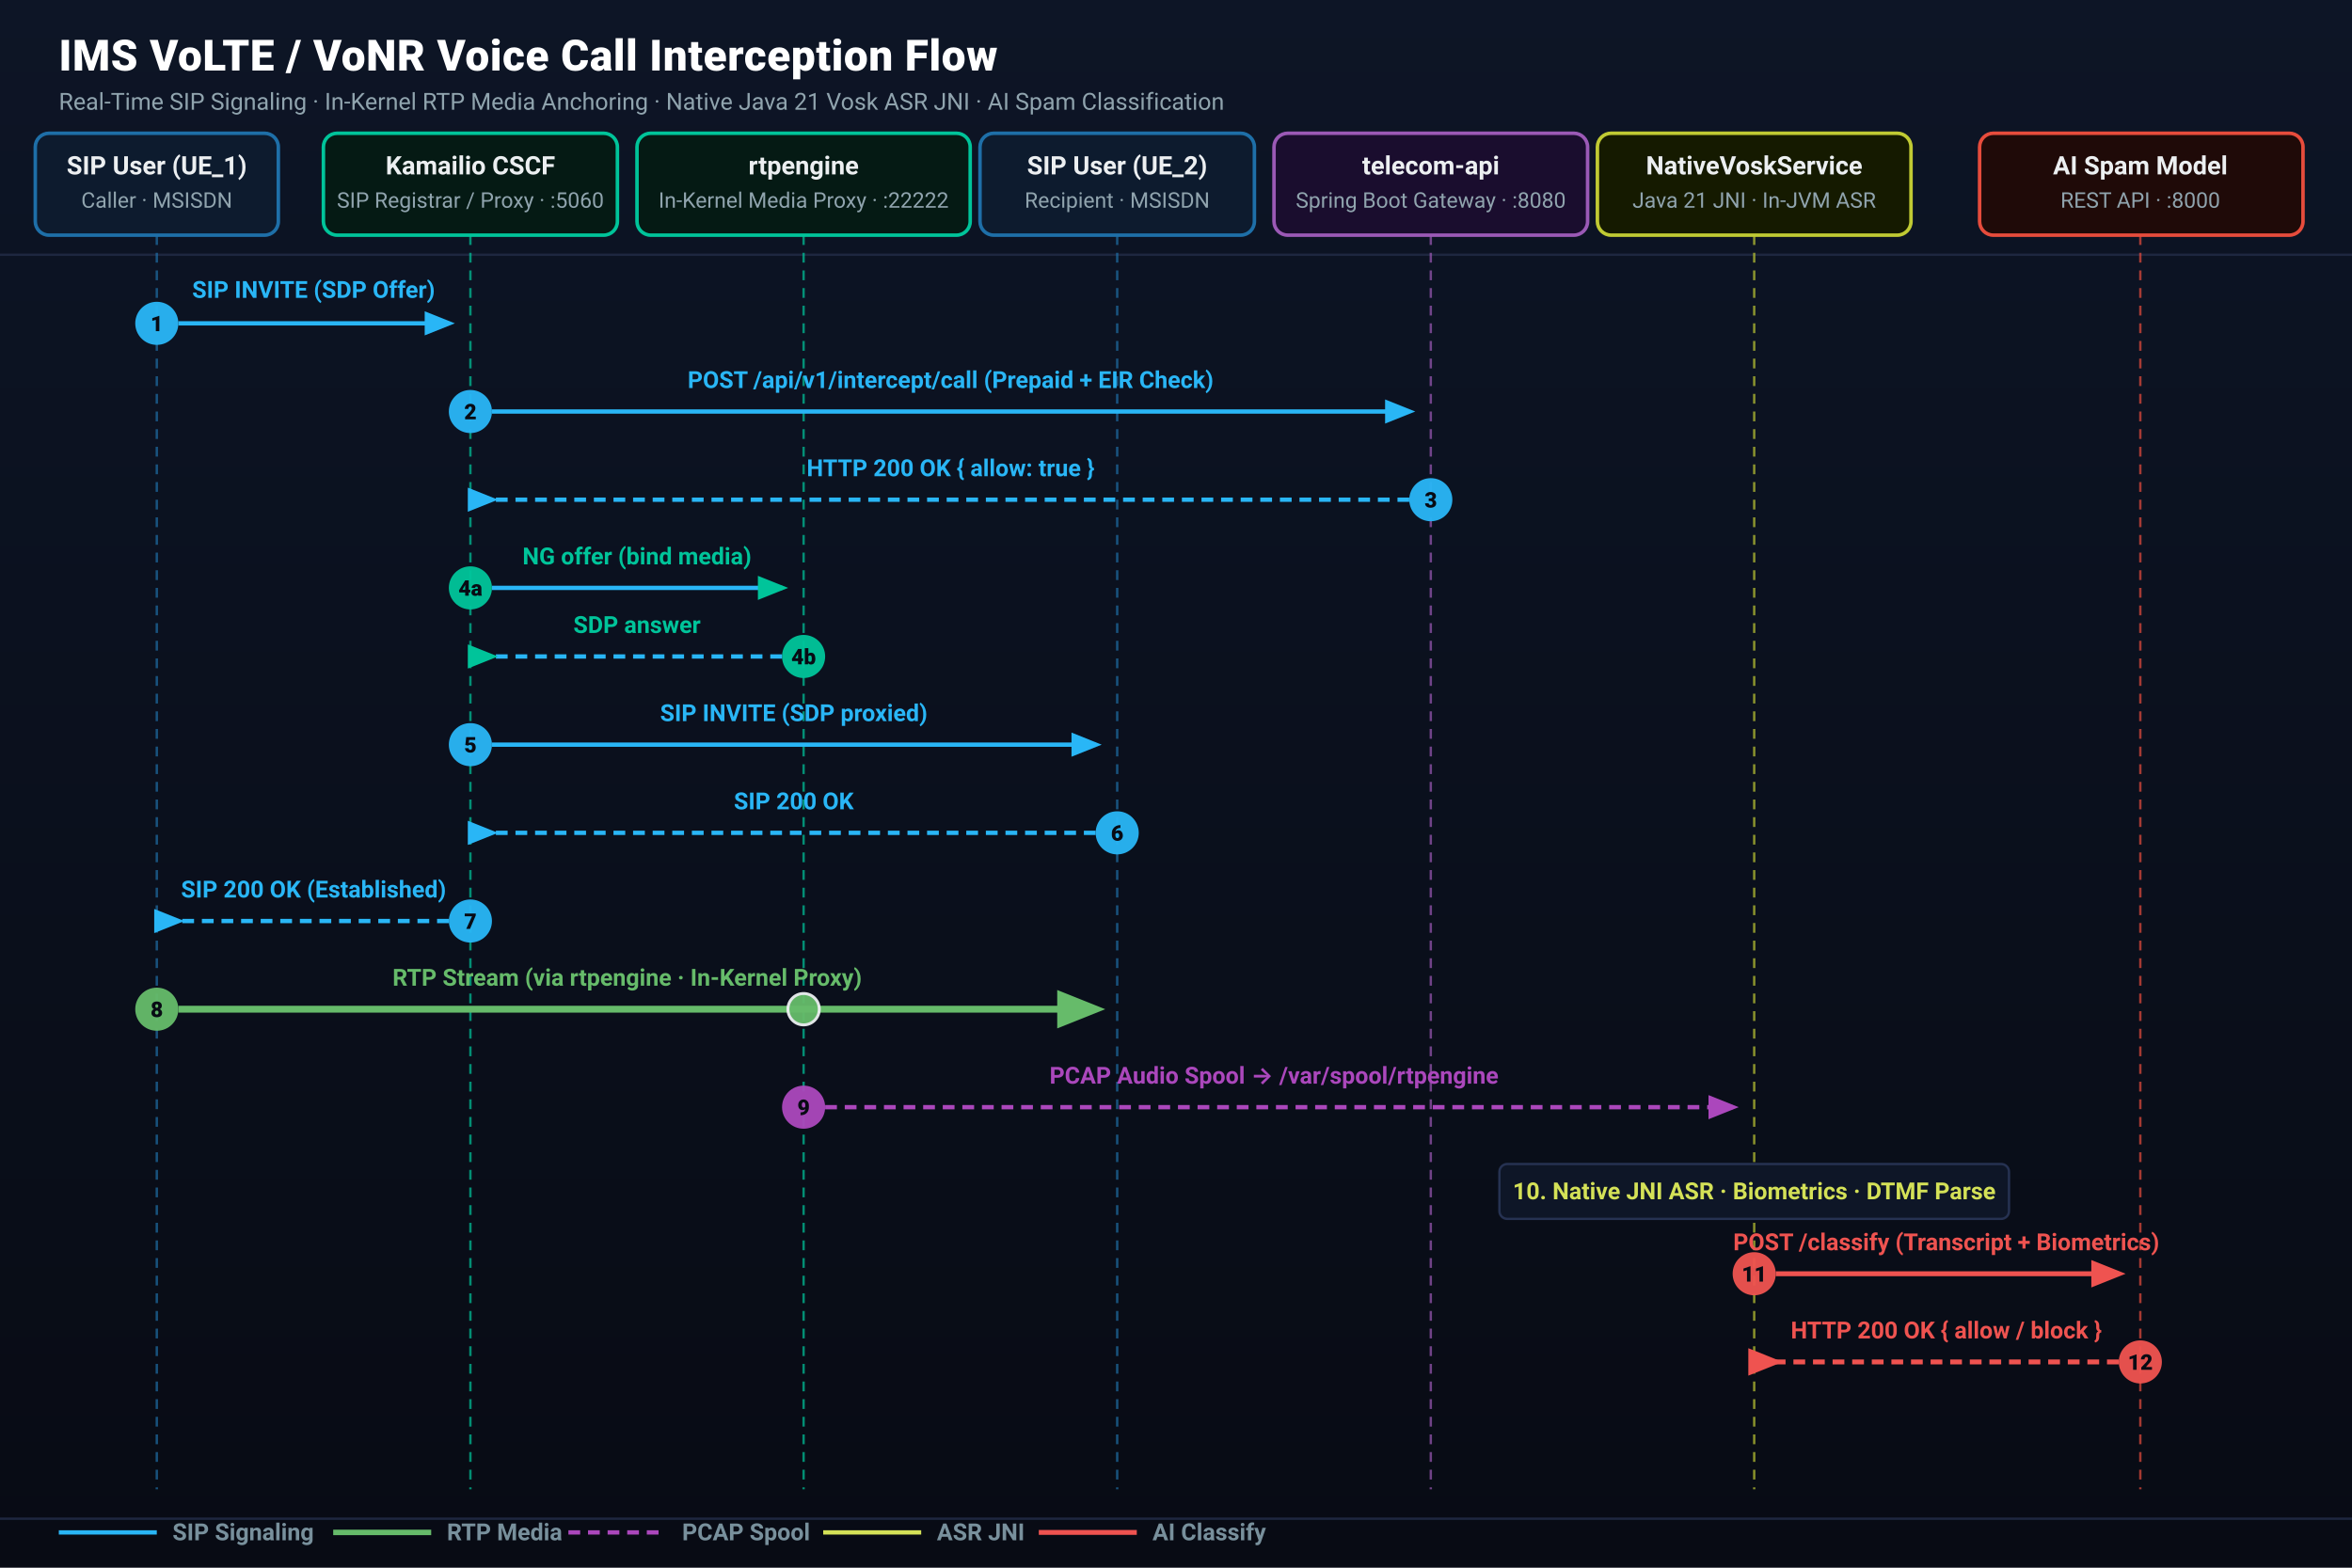
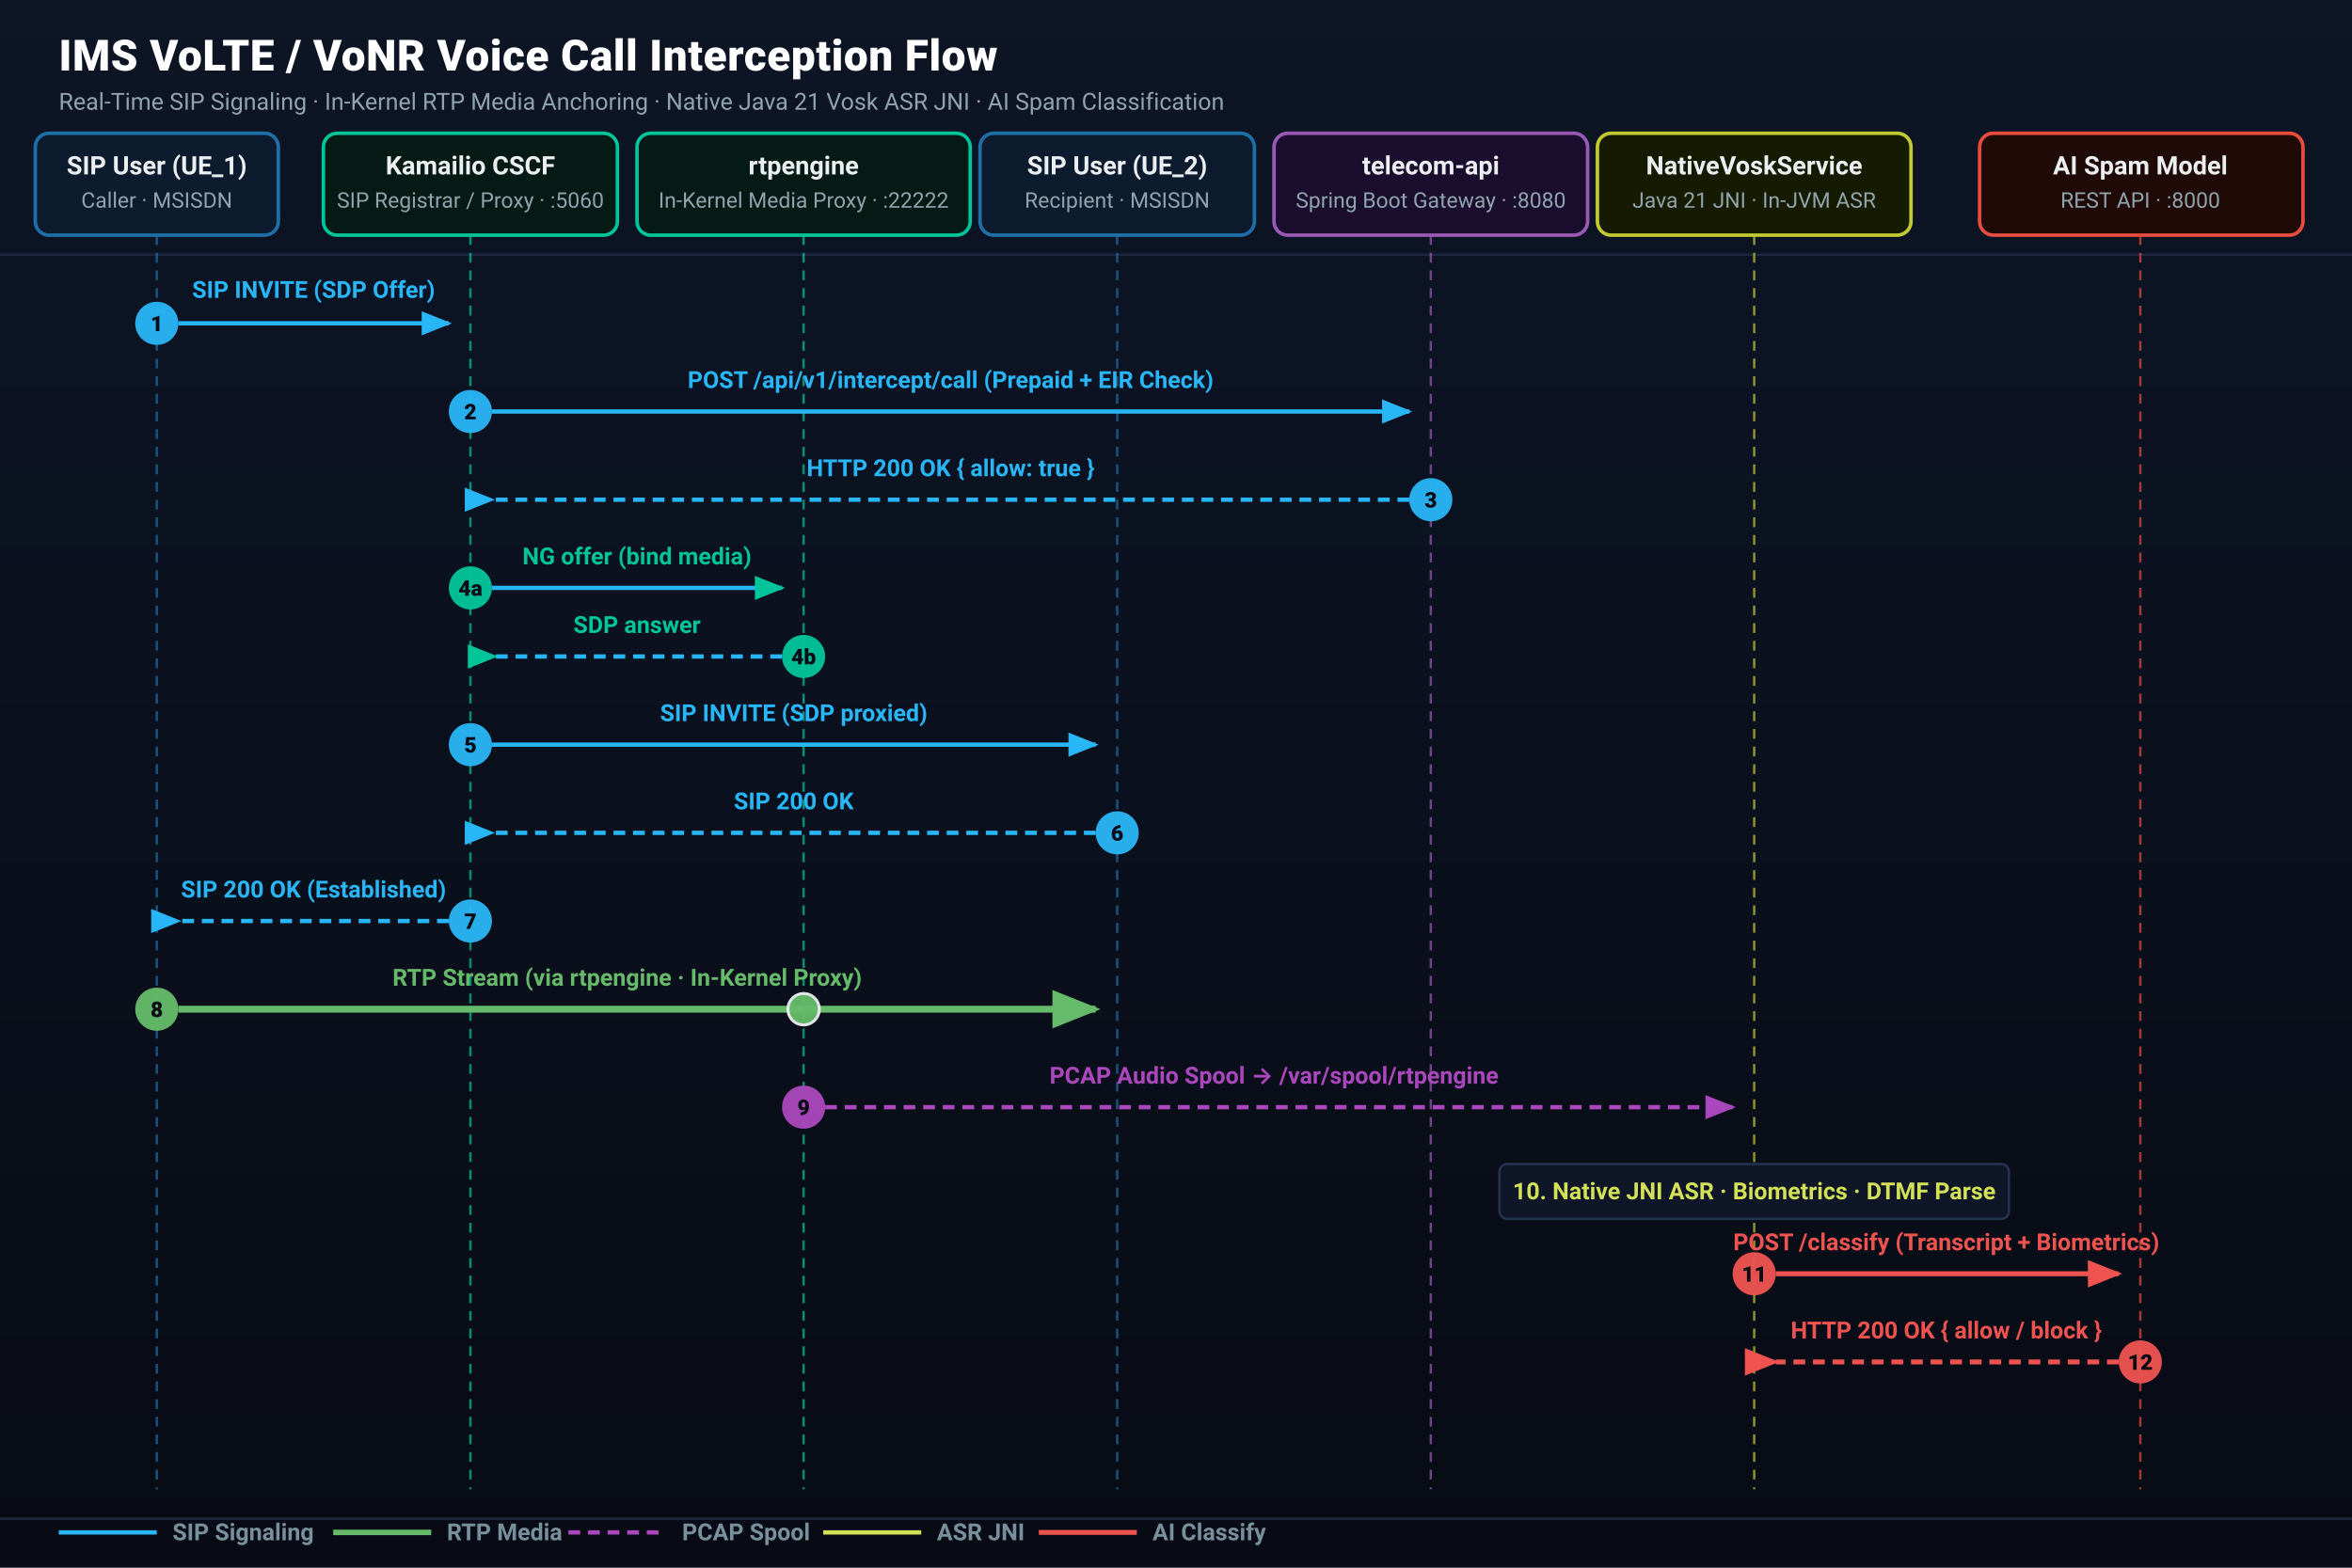
<svg xmlns="http://www.w3.org/2000/svg" viewBox="0 0 1200 800" width="100%" height="100%">
  <defs>
    <style>
      .bg { fill: #080b14; }
      .panel-client { fill: #0d1b2e; stroke: #1e6fa8; stroke-width: 1.8; }
      .panel-core   { fill: #051a14; stroke: #00c49a; stroke-width: 1.8; }
      .panel-gw     { fill: #1a0d2e; stroke: #9b59b6; stroke-width: 1.8; }
      .panel-ai     { fill: #1f0a08; stroke: #e74c3c; stroke-width: 1.8; }
      .panel-vosk   { fill: #151a00; stroke: #c0ca33; stroke-width: 1.8; }

      .badge-num { font-family: system-ui, -apple-system, BlinkMacSystemFont, 'Segoe UI', Roboto, sans-serif; font-size: 11px; font-weight: 800; fill: #080b14; }
      .title-main { font-family: system-ui, -apple-system, BlinkMacSystemFont, 'Segoe UI', Roboto, sans-serif; font-size: 22px; font-weight: 800; fill: #ffffff; letter-spacing: 0.3px; }
      .title-sub  { font-family: system-ui, -apple-system, BlinkMacSystemFont, 'Segoe UI', Roboto, sans-serif; font-size: 12px; fill: #90a4ae; }
      .node-name  { font-family: system-ui, -apple-system, BlinkMacSystemFont, 'Segoe UI', Roboto, sans-serif; font-size: 13px; font-weight: 700; fill: #eceff1; }
      .node-sub   { font-family: system-ui, -apple-system, BlinkMacSystemFont, 'Segoe UI', Roboto, sans-serif; font-size: 11px; fill: #90a4ae; }
      .lbl        { font-family: system-ui, -apple-system, BlinkMacSystemFont, 'Segoe UI', Roboto, sans-serif; font-size: 12px; font-weight: 700; }

      .lifeline-client { stroke: #1e6fa8; stroke-width: 1.2; stroke-dasharray: 5,4; opacity: 0.7; }
      .lifeline-core   { stroke: #00c49a; stroke-width: 1.2; stroke-dasharray: 5,4; opacity: 0.7; }
      .lifeline-gw     { stroke: #9b59b6; stroke-width: 1.2; stroke-dasharray: 5,4; opacity: 0.7; }
      .lifeline-ai     { stroke: #e74c3c; stroke-width: 1.2; stroke-dasharray: 5,4; opacity: 0.7; }
      .lifeline-vosk   { stroke: #c0ca33; stroke-width: 1.2; stroke-dasharray: 5,4; opacity: 0.7; }

      .arrow-sip   { stroke: #29b6f6; stroke-width: 2.2; fill: none; }
      .arrow-media { stroke: #66bb6a; stroke-width: 2.8; fill: none; }
      .arrow-spool { stroke: #ab47bc; stroke-width: 2.2; fill: none; stroke-dasharray: 6,4; }
      .arrow-asr   { stroke: #d4e157; stroke-width: 2.2; fill: none; }
      .arrow-ai    { stroke: #ef5350; stroke-width: 2.5; fill: none; }
      .arrow-resp  { stroke-dasharray: 6,4; }

      .divider { stroke: #1e2740; stroke-width: 1.2; }
      .note-box { fill: #0e1627; stroke: #263252; stroke-width: 1.2; rx: 4; }
    </style>
-     <marker id="h-sip" viewBox="0 0 10 8" refX="8" refY="4" markerWidth="7" markerHeight="7" orient="auto">
+     <marker id="h-sip" viewBox="0 0 10 8" refX="9" refY="4" markerWidth="7" markerHeight="7" orient="auto" overflow="visible">
      <path d="M 0 0 L 10 4 L 0 8 z" fill="#29b6f6" />
    </marker>
-     <marker id="h-media" viewBox="0 0 10 8" refX="8" refY="4" markerWidth="7" markerHeight="7" orient="auto">
+     <marker id="h-media" viewBox="0 0 10 8" refX="9" refY="4" markerWidth="7" markerHeight="7" orient="auto" overflow="visible">
      <path d="M 0 0 L 10 4 L 0 8 z" fill="#66bb6a" />
    </marker>
-     <marker id="h-spool" viewBox="0 0 10 8" refX="8" refY="4" markerWidth="7" markerHeight="7" orient="auto">
+     <marker id="h-spool" viewBox="0 0 10 8" refX="9" refY="4" markerWidth="7" markerHeight="7" orient="auto" overflow="visible">
      <path d="M 0 0 L 10 4 L 0 8 z" fill="#ab47bc" />
    </marker>
-     <marker id="h-asr" viewBox="0 0 10 8" refX="8" refY="4" markerWidth="7" markerHeight="7" orient="auto">
+     <marker id="h-asr" viewBox="0 0 10 8" refX="9" refY="4" markerWidth="7" markerHeight="7" orient="auto" overflow="visible">
      <path d="M 0 0 L 10 4 L 0 8 z" fill="#d4e157" />
    </marker>
-     <marker id="h-ai" viewBox="0 0 10 8" refX="8" refY="4" markerWidth="7" markerHeight="7" orient="auto">
+     <marker id="h-ai" viewBox="0 0 10 8" refX="9" refY="4" markerWidth="7" markerHeight="7" orient="auto" overflow="visible">
      <path d="M 0 0 L 10 4 L 0 8 z" fill="#ef5350" />
    </marker>
-     <marker id="h-sip-l" viewBox="0 0 10 8" refX="2" refY="4" markerWidth="7" markerHeight="7" orient="auto-start-reverse">
+     <marker id="h-sip-l" viewBox="0 0 10 8" refX="1" refY="4" markerWidth="7" markerHeight="7" orient="auto-start-reverse" overflow="visible">
      <path d="M 10 0 L 0 4 L 10 8 z" fill="#29b6f6" />
    </marker>
-     <marker id="h-ai-l" viewBox="0 0 10 8" refX="2" refY="4" markerWidth="7" markerHeight="7" orient="auto-start-reverse">
+     <marker id="h-ai-l" viewBox="0 0 10 8" refX="1" refY="4" markerWidth="7" markerHeight="7" orient="auto-start-reverse" overflow="visible">
      <path d="M 10 0 L 0 4 L 10 8 z" fill="#ef5350" />
    </marker>
-     <marker id="h-core" viewBox="0 0 10 8" refX="8" refY="4" markerWidth="7" markerHeight="7" orient="auto">
+     <marker id="h-core" viewBox="0 0 10 8" refX="9" refY="4" markerWidth="7" markerHeight="7" orient="auto" overflow="visible">
      <path d="M 0 0 L 10 4 L 0 8 z" fill="#00c49a" />
    </marker>
    <marker id="h-core-l" viewBox="0 0 10 8" refX="2" refY="4" markerWidth="7" markerHeight="7" orient="auto-start-reverse">
      <path d="M 10 0 L 0 4 L 10 8 z" fill="#00c49a" />
    </marker>
    <filter id="glow-blue" x="-20%" y="-20%" width="140%" height="140%">
      <feGaussianBlur stdDeviation="3" result="blur" />
      <feMerge>
        <feMergeNode in="blur" />
        <feMergeNode in="SourceGraphic" />
      </feMerge>
    </filter>
    <filter id="glow-green" x="-20%" y="-20%" width="140%" height="140%">
      <feGaussianBlur stdDeviation="3" result="blur" />
      <feMerge>
        <feMergeNode in="blur" />
        <feMergeNode in="SourceGraphic" />
      </feMerge>
    </filter>
    <linearGradient id="grad-bg" x1="0" y1="0" x2="0" y2="1">
      <stop offset="0%" stop-color="#0d1526" />
      <stop offset="100%" stop-color="#080b14" />
    </linearGradient>
  </defs>
  <rect width="1200" height="800" fill="url(#grad-bg)" />
  <line x1="0" y1="130" x2="1200" y2="130" class="divider" />
  <line x1="0" y1="775" x2="1200" y2="775" class="divider" />
  <text x="30" y="36" class="title-main">IMS VoLTE / VoNR Voice Call Interception Flow</text>
  <text x="30" y="56" class="title-sub">Real-Time SIP Signaling · In-Kernel RTP Media Anchoring · Native Java 21 Vosk ASR JNI · AI Spam Classification</text>
  <rect x="18" y="68" width="124" height="52" rx="7" class="panel-client" />
  <text x="80" y="89" text-anchor="middle" class="node-name">SIP User (UE_1)</text>
  <text x="80" y="106" text-anchor="middle" class="node-sub">Caller · MSISDN</text>
  <line x1="80" y1="120" x2="80" y2="760" class="lifeline-client" />
  <rect x="165" y="68" width="150" height="52" rx="7" class="panel-core" />
  <text x="240" y="89" text-anchor="middle" class="node-name">Kamailio CSCF</text>
  <text x="240" y="106" text-anchor="middle" class="node-sub">SIP Registrar / Proxy · :5060</text>
  <line x1="240" y1="120" x2="240" y2="760" class="lifeline-core" />
  <rect x="325" y="68" width="170" height="52" rx="7" class="panel-core" />
  <text x="410" y="89" text-anchor="middle" class="node-name">rtpengine</text>
  <text x="410" y="106" text-anchor="middle" class="node-sub">In-Kernel Media Proxy · :22222</text>
  <line x1="410" y1="120" x2="410" y2="760" class="lifeline-core" />
  <rect x="500" y="68" width="140" height="52" rx="7" class="panel-client" />
  <text x="570" y="89" text-anchor="middle" class="node-name">SIP User (UE_2)</text>
  <text x="570" y="106" text-anchor="middle" class="node-sub">Recipient · MSISDN</text>
  <line x1="570" y1="120" x2="570" y2="760" class="lifeline-client" />
  <rect x="650" y="68" width="160" height="52" rx="7" class="panel-gw" />
  <text x="730" y="89" text-anchor="middle" class="node-name">telecom-api</text>
  <text x="730" y="106" text-anchor="middle" class="node-sub">Spring Boot Gateway · :8080</text>
  <line x1="730" y1="120" x2="730" y2="760" class="lifeline-gw" />
  <rect x="815" y="68" width="160" height="52" rx="7" class="panel-vosk" />
  <text x="895" y="89" text-anchor="middle" class="node-name">NativeVoskService</text>
  <text x="895" y="106" text-anchor="middle" class="node-sub">Java 21 JNI · In-JVM ASR</text>
  <line x1="895" y1="120" x2="895" y2="760" class="lifeline-vosk" />
  <rect x="1010" y="68" width="165" height="52" rx="7" class="panel-ai" />
  <text x="1092" y="89" text-anchor="middle" class="node-name">AI Spam Model</text>
  <text x="1092" y="106" text-anchor="middle" class="node-sub">REST API · :8000</text>
  <line x1="1092" y1="120" x2="1092" y2="760" class="lifeline-ai" />
  <circle cx="80" cy="165" r="11" fill="#29b6f6" opacity="0.95" />
  <text x="80" y="169" text-anchor="middle" class="badge-num">1</text>
  <line x1="91" y1="165" x2="229" y2="165" class="arrow-sip" marker-end="url(#h-sip)" />
  <text x="160" y="152" text-anchor="middle" class="lbl" fill="#29b6f6">SIP INVITE (SDP Offer)</text>
  <circle cx="240" cy="210" r="11" fill="#29b6f6" opacity="0.95" />
  <text x="240" y="214" text-anchor="middle" class="badge-num">2</text>
  <line x1="251" y1="210" x2="719" y2="210" class="arrow-sip" marker-end="url(#h-sip)" />
  <text x="485" y="198" text-anchor="middle" class="lbl" fill="#29b6f6">POST /api/v1/intercept/call (Prepaid + EIR Check)</text>
  <circle cx="730" cy="255" r="11" fill="#29b6f6" opacity="0.95" />
  <text x="730" y="259" text-anchor="middle" class="badge-num">3</text>
  <line x1="719" y1="255" x2="251" y2="255" class="arrow-sip arrow-resp" marker-end="url(#h-sip-l)" stroke-dasharray="6,4" />
  <text x="485" y="243" text-anchor="middle" class="lbl" fill="#29b6f6">HTTP 200 OK  { allow: true }</text>
  <circle cx="240" cy="300" r="11" fill="#00c49a" opacity="0.95" />
  <text x="240" y="304" text-anchor="middle" class="badge-num" fill="#000">4a</text>
  <line x1="251" y1="300" x2="399" y2="300" class="arrow-sip" stroke="#00c49a" marker-end="url(#h-core)" />
  <text x="325" y="288" text-anchor="middle" class="lbl" fill="#00c49a">NG offer (bind media)</text>
  <circle cx="410" cy="335" r="11" fill="#00c49a" opacity="0.95" />
  <text x="410" y="339" text-anchor="middle" class="badge-num" fill="#000">4b</text>
  <line x1="399" y1="335" x2="251" y2="335" class="arrow-sip arrow-resp" stroke="#00c49a" stroke-dasharray="6,4" marker-end="url(#h-core-l)" />
  <text x="325" y="323" text-anchor="middle" class="lbl" fill="#00c49a">SDP answer</text>
  <circle cx="240" cy="380" r="11" fill="#29b6f6" opacity="0.95" />
  <text x="240" y="384" text-anchor="middle" class="badge-num">5</text>
  <line x1="251" y1="380" x2="559" y2="380" class="arrow-sip" marker-end="url(#h-sip)" />
  <text x="405" y="368" text-anchor="middle" class="lbl" fill="#29b6f6">SIP INVITE (SDP proxied)</text>
  <circle cx="570" cy="425" r="11" fill="#29b6f6" opacity="0.95" />
  <text x="570" y="429" text-anchor="middle" class="badge-num">6</text>
  <line x1="559" y1="425" x2="251" y2="425" class="arrow-sip arrow-resp" stroke-dasharray="6,4" marker-end="url(#h-sip-l)" />
  <text x="405" y="413" text-anchor="middle" class="lbl" fill="#29b6f6">SIP 200 OK</text>
  <circle cx="240" cy="470" r="11" fill="#29b6f6" opacity="0.95" />
  <text x="240" y="474" text-anchor="middle" class="badge-num">7</text>
  <line x1="229" y1="470" x2="91" y2="470" class="arrow-sip arrow-resp" stroke-dasharray="6,4" marker-end="url(#h-sip-l)" />
  <text x="160" y="458" text-anchor="middle" class="lbl" fill="#29b6f6">SIP 200 OK (Established)</text>
  <circle cx="80" cy="515" r="11" fill="#66bb6a" opacity="0.95" />
  <text x="80" y="519" text-anchor="middle" class="badge-num" fill="#000">8</text>
  <line x1="91" y1="515" x2="559" y2="515" stroke="#66bb6a" stroke-width="3.5" fill="none" marker-end="url(#h-media)" />
  <circle cx="410" cy="515" r="8" fill="#66bb6a" stroke="#eceff1" stroke-width="1.5" opacity="0.95" />
  <text x="320" y="503" text-anchor="middle" class="lbl" fill="#66bb6a">RTP Stream (via rtpengine · In-Kernel Proxy)</text>
  <circle cx="410" cy="565" r="11" fill="#ab47bc" opacity="0.95" />
  <text x="410" y="569" text-anchor="middle" class="badge-num">9</text>
  <line x1="421" y1="565" x2="884" y2="565" class="arrow-spool" marker-end="url(#h-spool)" />
  <text x="650" y="553" text-anchor="middle" class="lbl" fill="#ab47bc">PCAP Audio Spool → /var/spool/rtpengine</text>
  <rect x="765" y="594" width="260" height="28" rx="5" class="note-box" stroke="#c0ca33" />
  <text x="895" y="612" text-anchor="middle" class="lbl" fill="#d4e157">10. Native JNI ASR · Biometrics · DTMF Parse</text>
  <circle cx="895" cy="650" r="11" fill="#ef5350" opacity="0.95" />
  <text x="895" y="654" text-anchor="middle" class="badge-num">11</text>
  <line x1="906" y1="650" x2="1081" y2="650" class="arrow-ai" marker-end="url(#h-ai)" />
  <text x="993" y="638" text-anchor="middle" class="lbl" fill="#ef5350">POST /classify (Transcript + Biometrics)</text>
  <circle cx="1092" cy="695" r="11" fill="#ef5350" opacity="0.95" />
  <text x="1092" y="699" text-anchor="middle" class="badge-num">12</text>
  <line x1="1081" y1="695" x2="906" y2="695" class="arrow-ai arrow-resp" stroke-dasharray="6,4" marker-end="url(#h-ai-l)" />
  <text x="993" y="683" text-anchor="middle" class="lbl" fill="#ef5350">HTTP 200 OK { allow / block }</text>
  <line x1="30" y1="782" x2="80" y2="782" stroke="#29b6f6" stroke-width="2.2" />
  <text x="88" y="786" class="lbl" fill="#78909c" font-size="11">SIP Signaling</text>
  <line x1="170" y1="782" x2="220" y2="782" stroke="#66bb6a" stroke-width="2.8" />
  <text x="228" y="786" class="lbl" fill="#78909c" font-size="11">RTP Media</text>
  <line x1="290" y1="782" x2="340" y2="782" stroke="#ab47bc" stroke-width="2.2" stroke-dasharray="6,4" />
  <text x="348" y="786" class="lbl" fill="#78909c" font-size="11">PCAP Spool</text>
  <line x1="420" y1="782" x2="470" y2="782" stroke="#d4e157" stroke-width="2.2" />
  <text x="478" y="786" class="lbl" fill="#78909c" font-size="11">ASR JNI</text>
  <line x1="530" y1="782" x2="580" y2="782" stroke="#ef5350" stroke-width="2.5" />
  <text x="588" y="786" class="lbl" fill="#78909c" font-size="11">AI Classify</text>
</svg>
